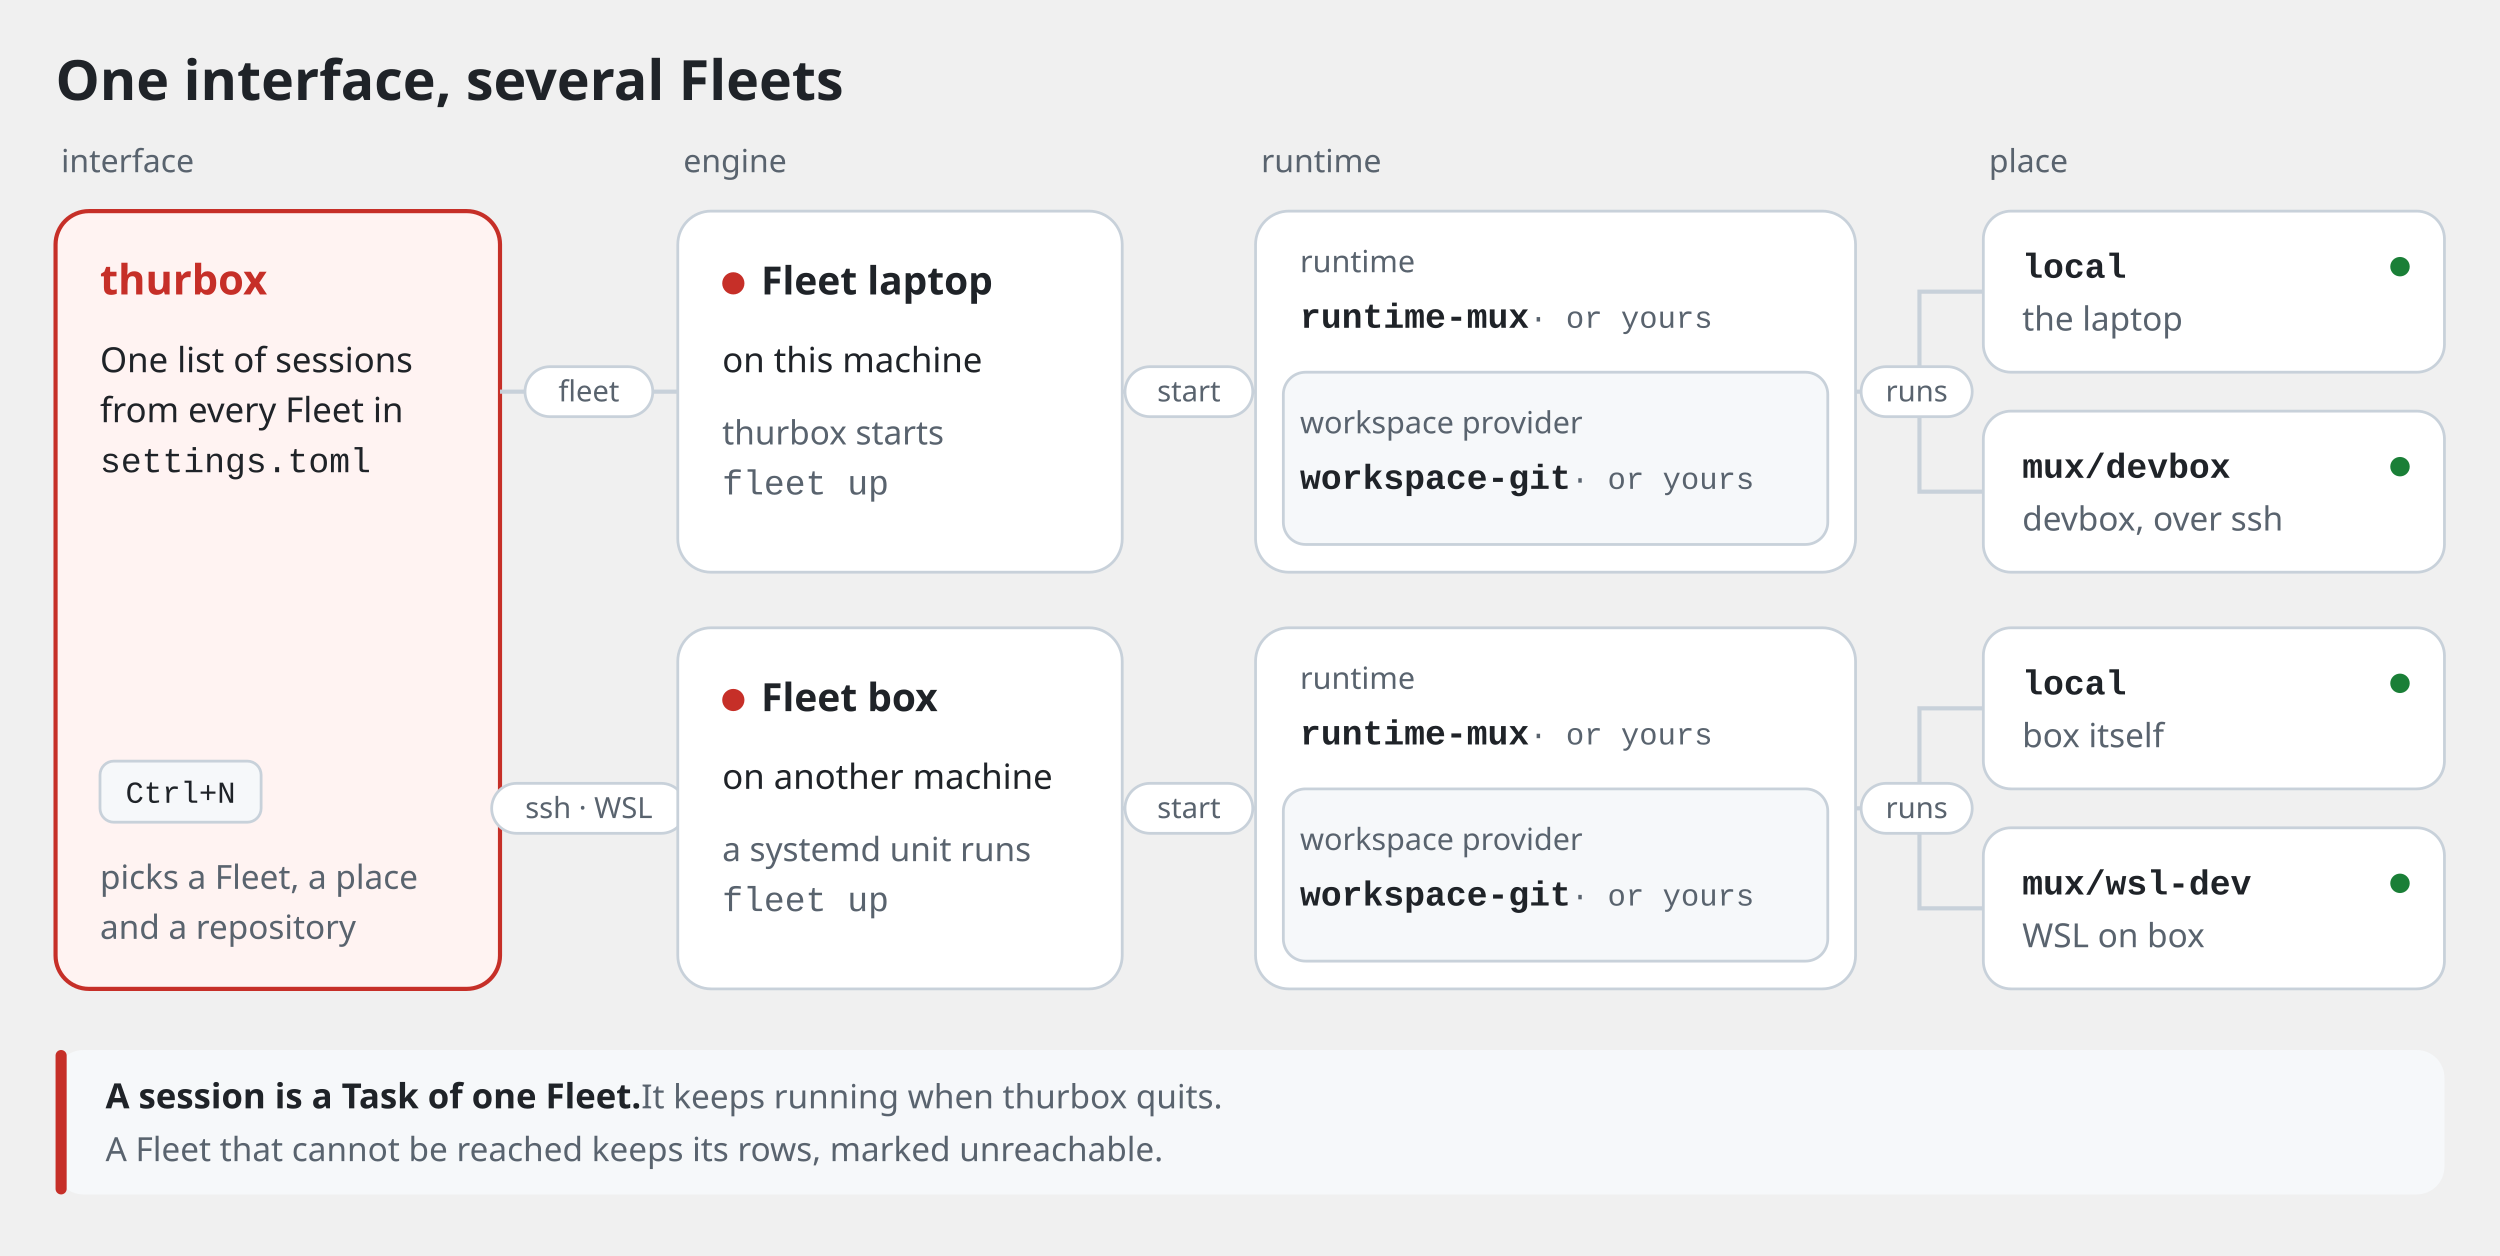
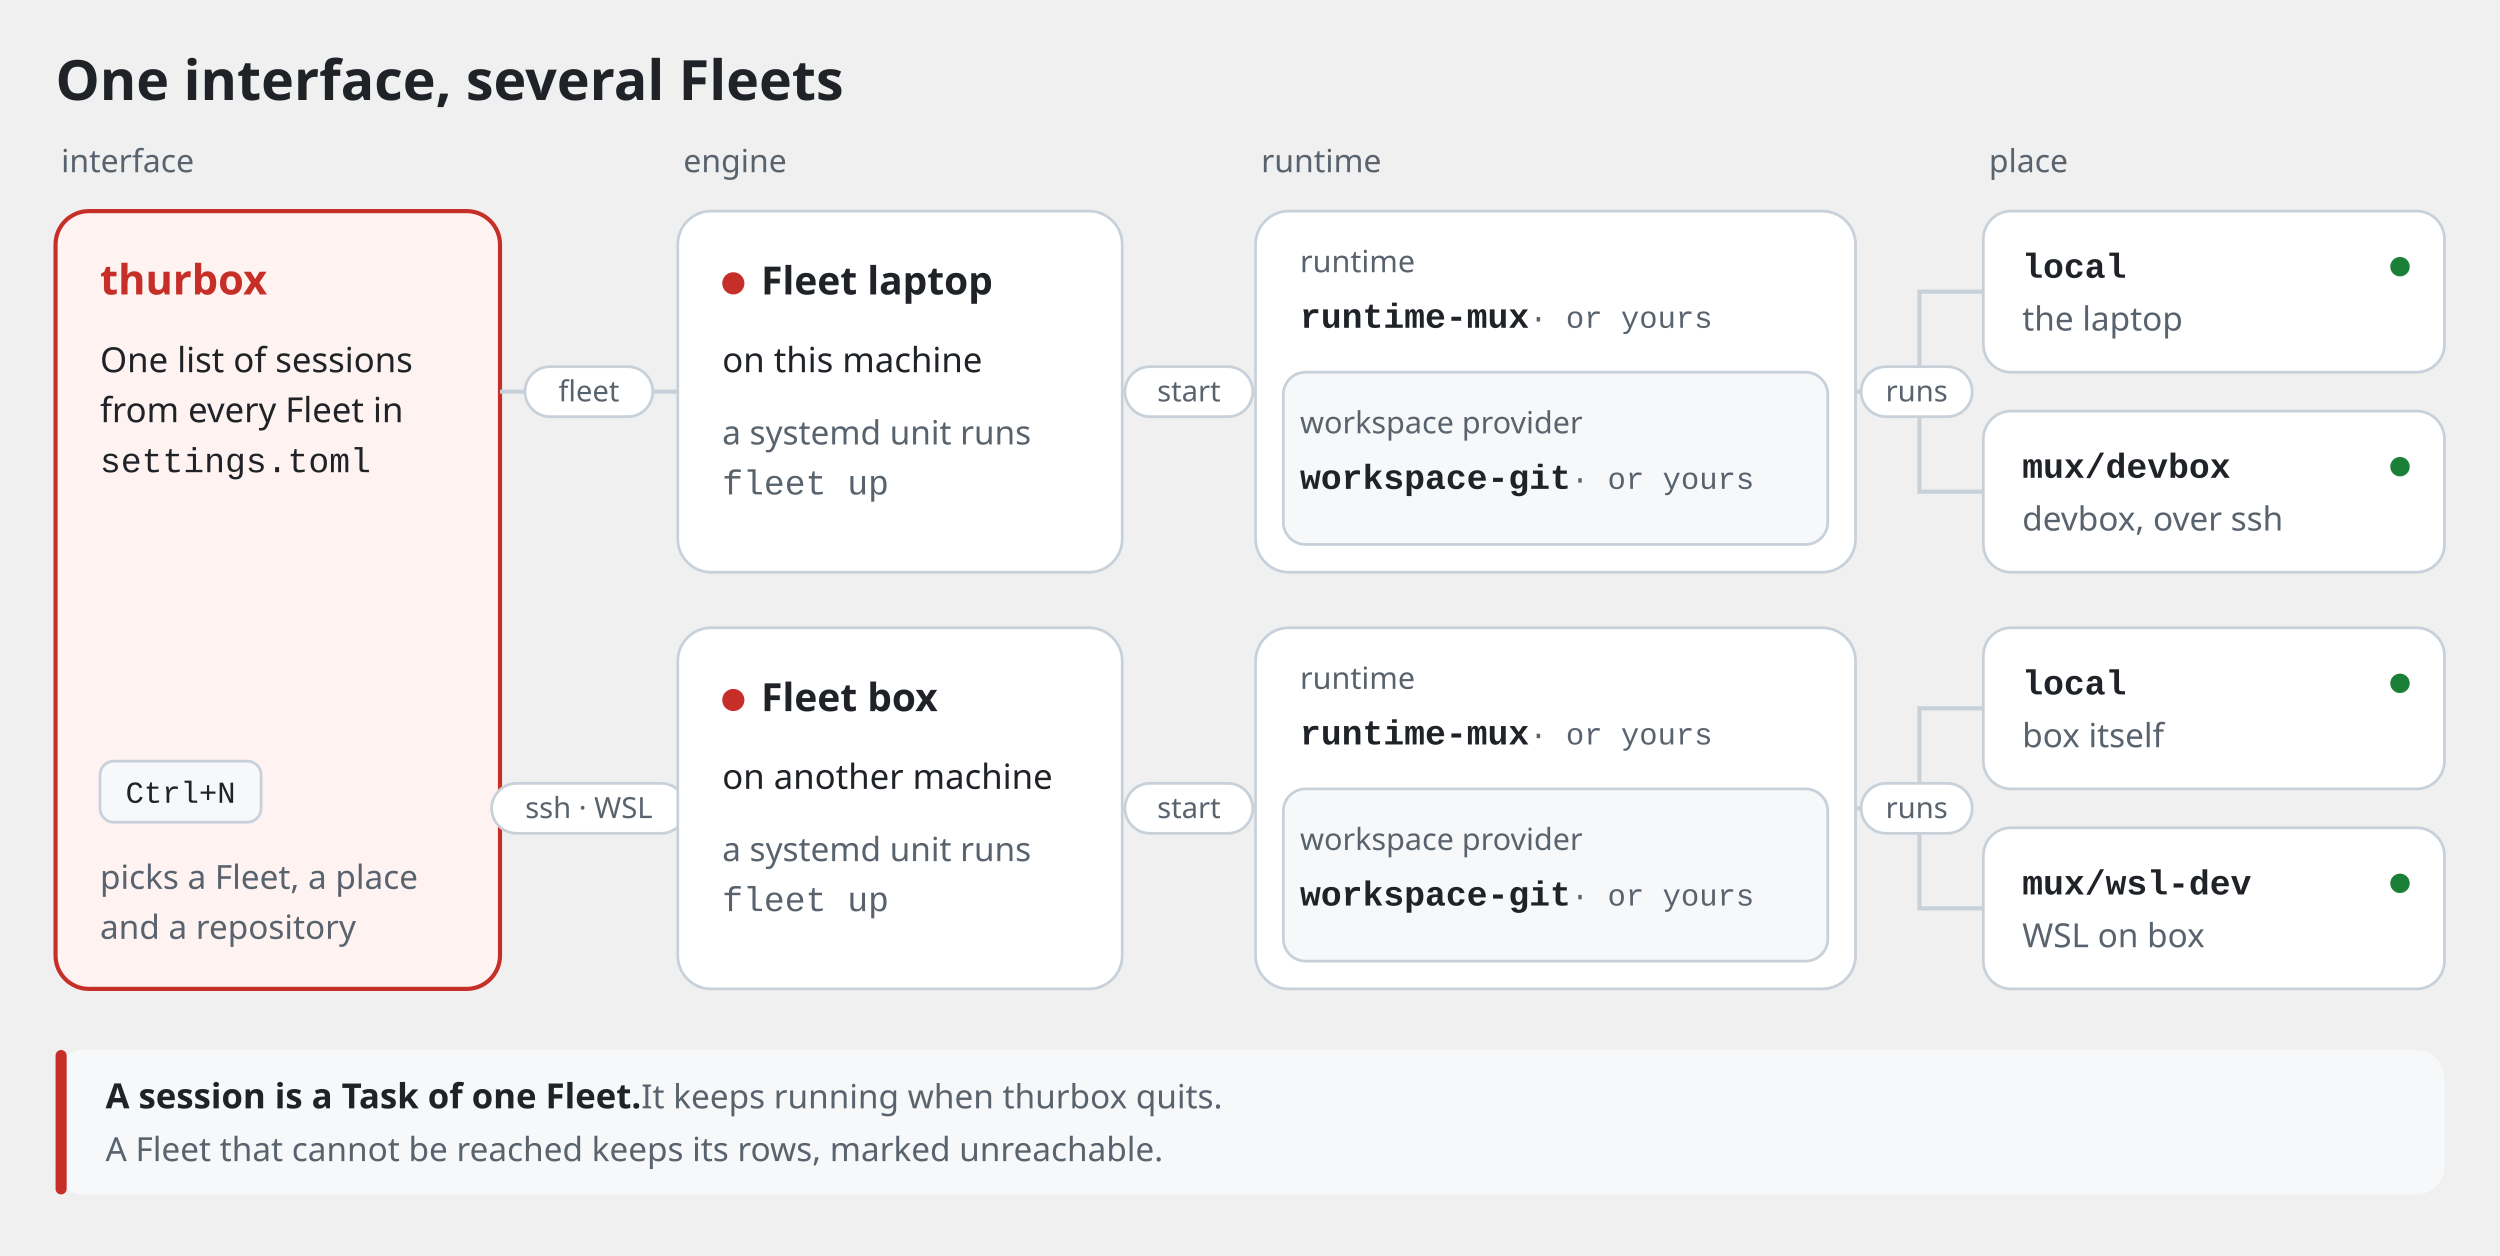
<svg xmlns="http://www.w3.org/2000/svg" viewBox="0 0 900 452" width="900" height="452" role="img" aria-labelledby="t d">
  <style>text{font-family:-apple-system,BlinkMacSystemFont,'Segoe UI','Noto Sans',Helvetica,Arial,sans-serif;fill:#1f2328;font-size:12.5px}.h{font-size:20px;font-weight:600}.col{font-size:11.5px;fill:#59636e}.n{font-size:14px;font-weight:600}.na{font-size:15px;font-weight:700;fill:#c62f28}.d{fill:#59636e;font-size:12px}.m{font-family:ui-monospace,SFMono-Regular,'SF Mono',Menlo,Consolas,'Liberation Mono',monospace;font-size:12.5px}.s{font-family:ui-monospace,SFMono-Regular,'SF Mono',Menlo,Consolas,'Liberation Mono',monospace;font-size:11px}.or{fill:#59636e;font-size:11px;font-weight:400}.r{font-size:11px;fill:#59636e}.el{font-size:10.5px;fill:#59636e}.b{fill:#ffffff;stroke:#c8d1da;stroke-width:1}.ba{fill:#fff3f2;stroke:#c62f28;stroke-width:1.5}.bs{fill:#f6f8fa;stroke:#c8d1da;stroke-width:1}.pill{fill:#ffffff;stroke:#c8d1da;stroke-width:1}.w{fill:none;stroke:#c8d1da;stroke-width:1.5}.dot{fill:#c62f28}.ok{fill:#1a7f37}.ft{fill:#f6f8fa}.fb{fill:#c62f28}.fs{font-weight:600}</style>
  <text x="20" y="36" class="h">One interface, several Fleets</text>
  <text x="22" y="62" class="col">interface</text>
  <text x="246" y="62" class="col">engine</text>
  <text x="454" y="62" class="col">runtime</text>
  <text x="716" y="62" class="col">place</text>
  <rect x="20" y="76" width="160" height="280" rx="12" class="ba" />
  <text x="36" y="106" class="na">thurbox</text>
  <text x="36" y="134" class="">One list of sessions</text>
  <text x="36" y="152" class="">from every Fleet in</text>
  <text x="36" y="170" class="m">settings.toml</text>
  <rect x="36" y="274" width="58" height="22" rx="5" class="bs" />
  <text x="65" y="289" class="s" text-anchor="middle">Ctrl+N</text>
  <text x="36" y="320" class="d">picks a Fleet, a place</text>
  <text x="36" y="338" class="d">and a repository</text>
  <path d="M180 141H244M404 141H452" class="w" />
  <path d="M668 141H691M691 141V105H714M691 141V177H714" class="w" />
  <rect x="189" y="132" width="46" height="18" rx="9" class="pill" />
  <text x="212" y="144.5" class="el" text-anchor="middle">fleet</text>
  <rect x="405" y="132" width="46" height="18" rx="9" class="pill" />
  <text x="428" y="144.5" class="el" text-anchor="middle">start</text>
  <rect x="670" y="132" width="40" height="18" rx="9" class="pill" />
  <text x="690" y="144.5" class="el" text-anchor="middle">runs</text>
  <rect x="244" y="76" width="160" height="130" rx="12" class="b" />
  <circle cx="264" cy="102" r="4" class="dot" />
  <text x="274" y="106" class="n">Fleet laptop</text>
  <text x="260" y="134" class="">on this machine</text>
-   <text x="260" y="160" class="d">thurbox starts</text>
+   <text x="260" y="160" class="d">a systemd unit runs</text>
  <text x="260" y="178" class="d m">fleet up</text>
  <rect x="452" y="76" width="216" height="130" rx="12" class="b" />
  <text x="468" y="98" class="r">runtime</text>
  <text x="468" y="118" class="n m">runtime-mux<tspan class="or"> · or yours</tspan>
  </text>
  <rect x="462" y="134" width="196" height="62" rx="8" class="bs" />
  <text x="468" y="156" class="r">workspace provider</text>
  <text x="468" y="176" class="n m">workspace-git<tspan class="or"> · or yours</tspan>
  </text>
  <rect x="714" y="76" width="166" height="58" rx="10" class="b" />
  <text x="728" y="100" class="n m">local</text>
  <text x="728" y="119" class="d">the laptop</text>
  <circle cx="864" cy="96" r="3.5" class="ok" />
  <rect x="714" y="148" width="166" height="58" rx="10" class="b" />
  <text x="728" y="172" class="n m">mux/devbox</text>
  <text x="728" y="191" class="d">devbox, over ssh</text>
  <circle cx="864" cy="168" r="3.5" class="ok" />
  <path d="M180 291H244M404 291H452" class="w" />
  <path d="M668 291H691M691 291V255H714M691 291V327H714" class="w" />
  <rect x="177" y="282" width="70" height="18" rx="9" class="pill" />
  <text x="212" y="294.5" class="el" text-anchor="middle">ssh · WSL</text>
  <rect x="405" y="282" width="46" height="18" rx="9" class="pill" />
  <text x="428" y="294.5" class="el" text-anchor="middle">start</text>
  <rect x="670" y="282" width="40" height="18" rx="9" class="pill" />
  <text x="690" y="294.5" class="el" text-anchor="middle">runs</text>
  <rect x="244" y="226" width="160" height="130" rx="12" class="b" />
  <circle cx="264" cy="252" r="4" class="dot" />
  <text x="274" y="256" class="n">Fleet box</text>
  <text x="260" y="284" class="">on another machine</text>
  <text x="260" y="310" class="d">a systemd unit runs</text>
  <text x="260" y="328" class="d m">fleet up</text>
  <rect x="452" y="226" width="216" height="130" rx="12" class="b" />
  <text x="468" y="248" class="r">runtime</text>
  <text x="468" y="268" class="n m">runtime-mux<tspan class="or"> · or yours</tspan>
  </text>
  <rect x="462" y="284" width="196" height="62" rx="8" class="bs" />
  <text x="468" y="306" class="r">workspace provider</text>
  <text x="468" y="326" class="n m">workspace-git<tspan class="or"> · or yours</tspan>
  </text>
  <rect x="714" y="226" width="166" height="58" rx="10" class="b" />
  <text x="728" y="250" class="n m">local</text>
  <text x="728" y="269" class="d">box itself</text>
  <circle cx="864" cy="246" r="3.5" class="ok" />
  <rect x="714" y="298" width="166" height="58" rx="10" class="b" />
  <text x="728" y="322" class="n m">mux/wsl-dev</text>
  <text x="728" y="341" class="d">WSL on box</text>
  <circle cx="864" cy="318" r="3.5" class="ok" />
  <rect x="20" y="378" width="860" height="52" rx="10" class="ft" />
  <rect x="20" y="378" width="4" height="52" rx="2" class="fb" />
  <text x="38" y="399" class="fs">A session is a Task of one Fleet.<tspan class="d" font-weight="400"> It keeps running when thurbox quits.</tspan>
  </text>
  <text x="38" y="418" class="d">A Fleet that cannot be reached keeps its rows, marked unreachable.</text>
</svg>
